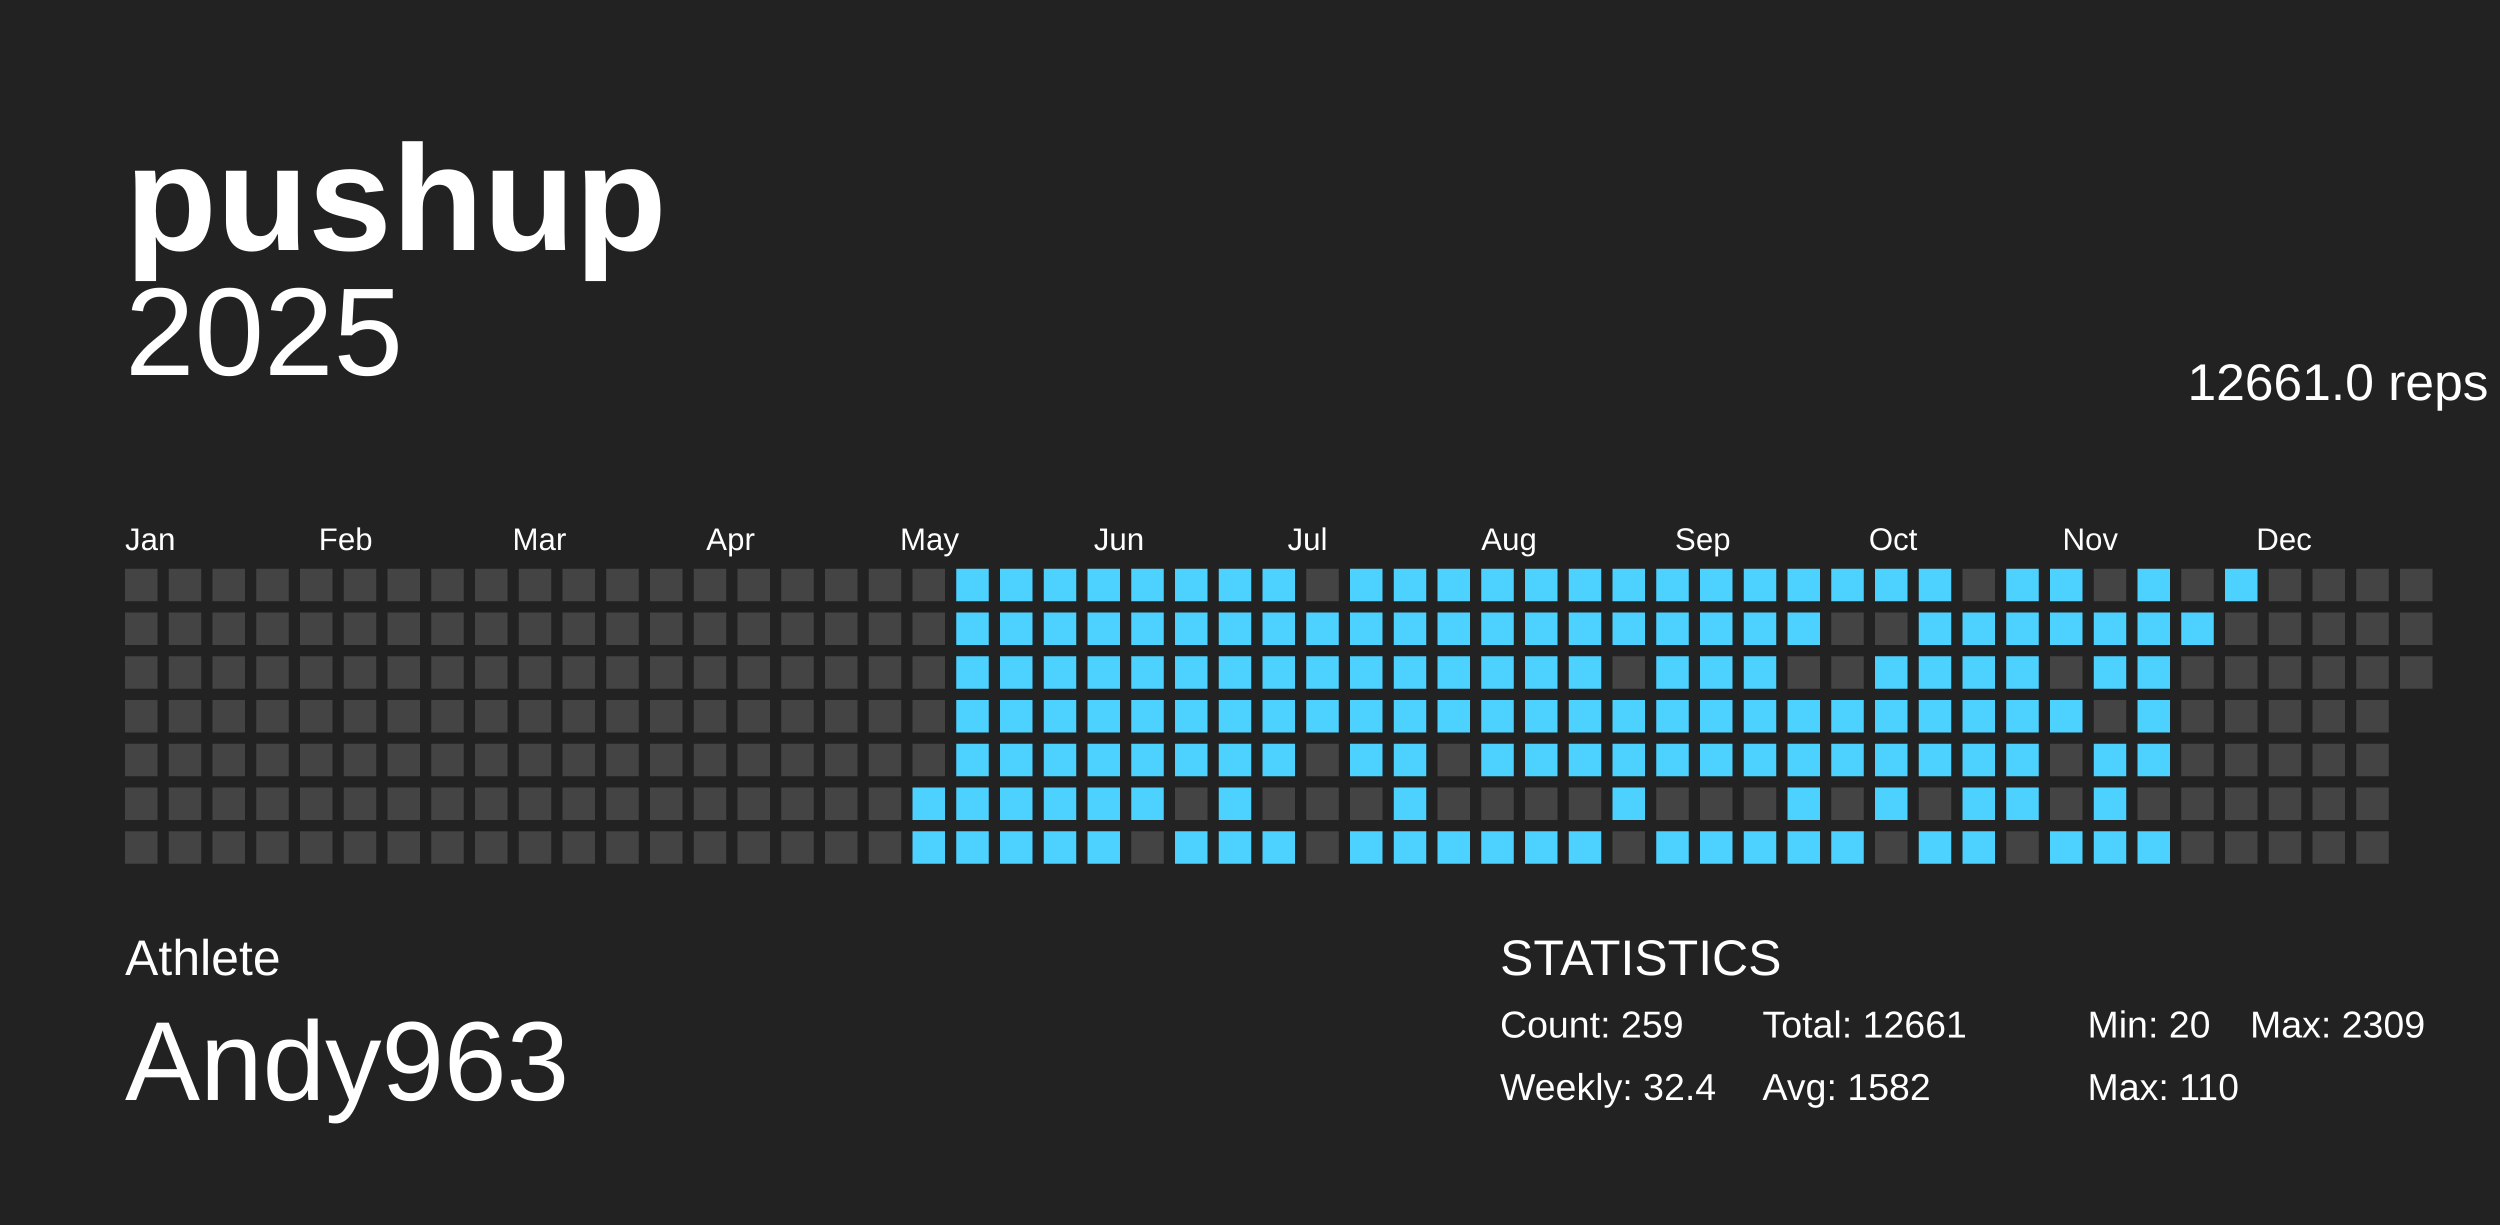
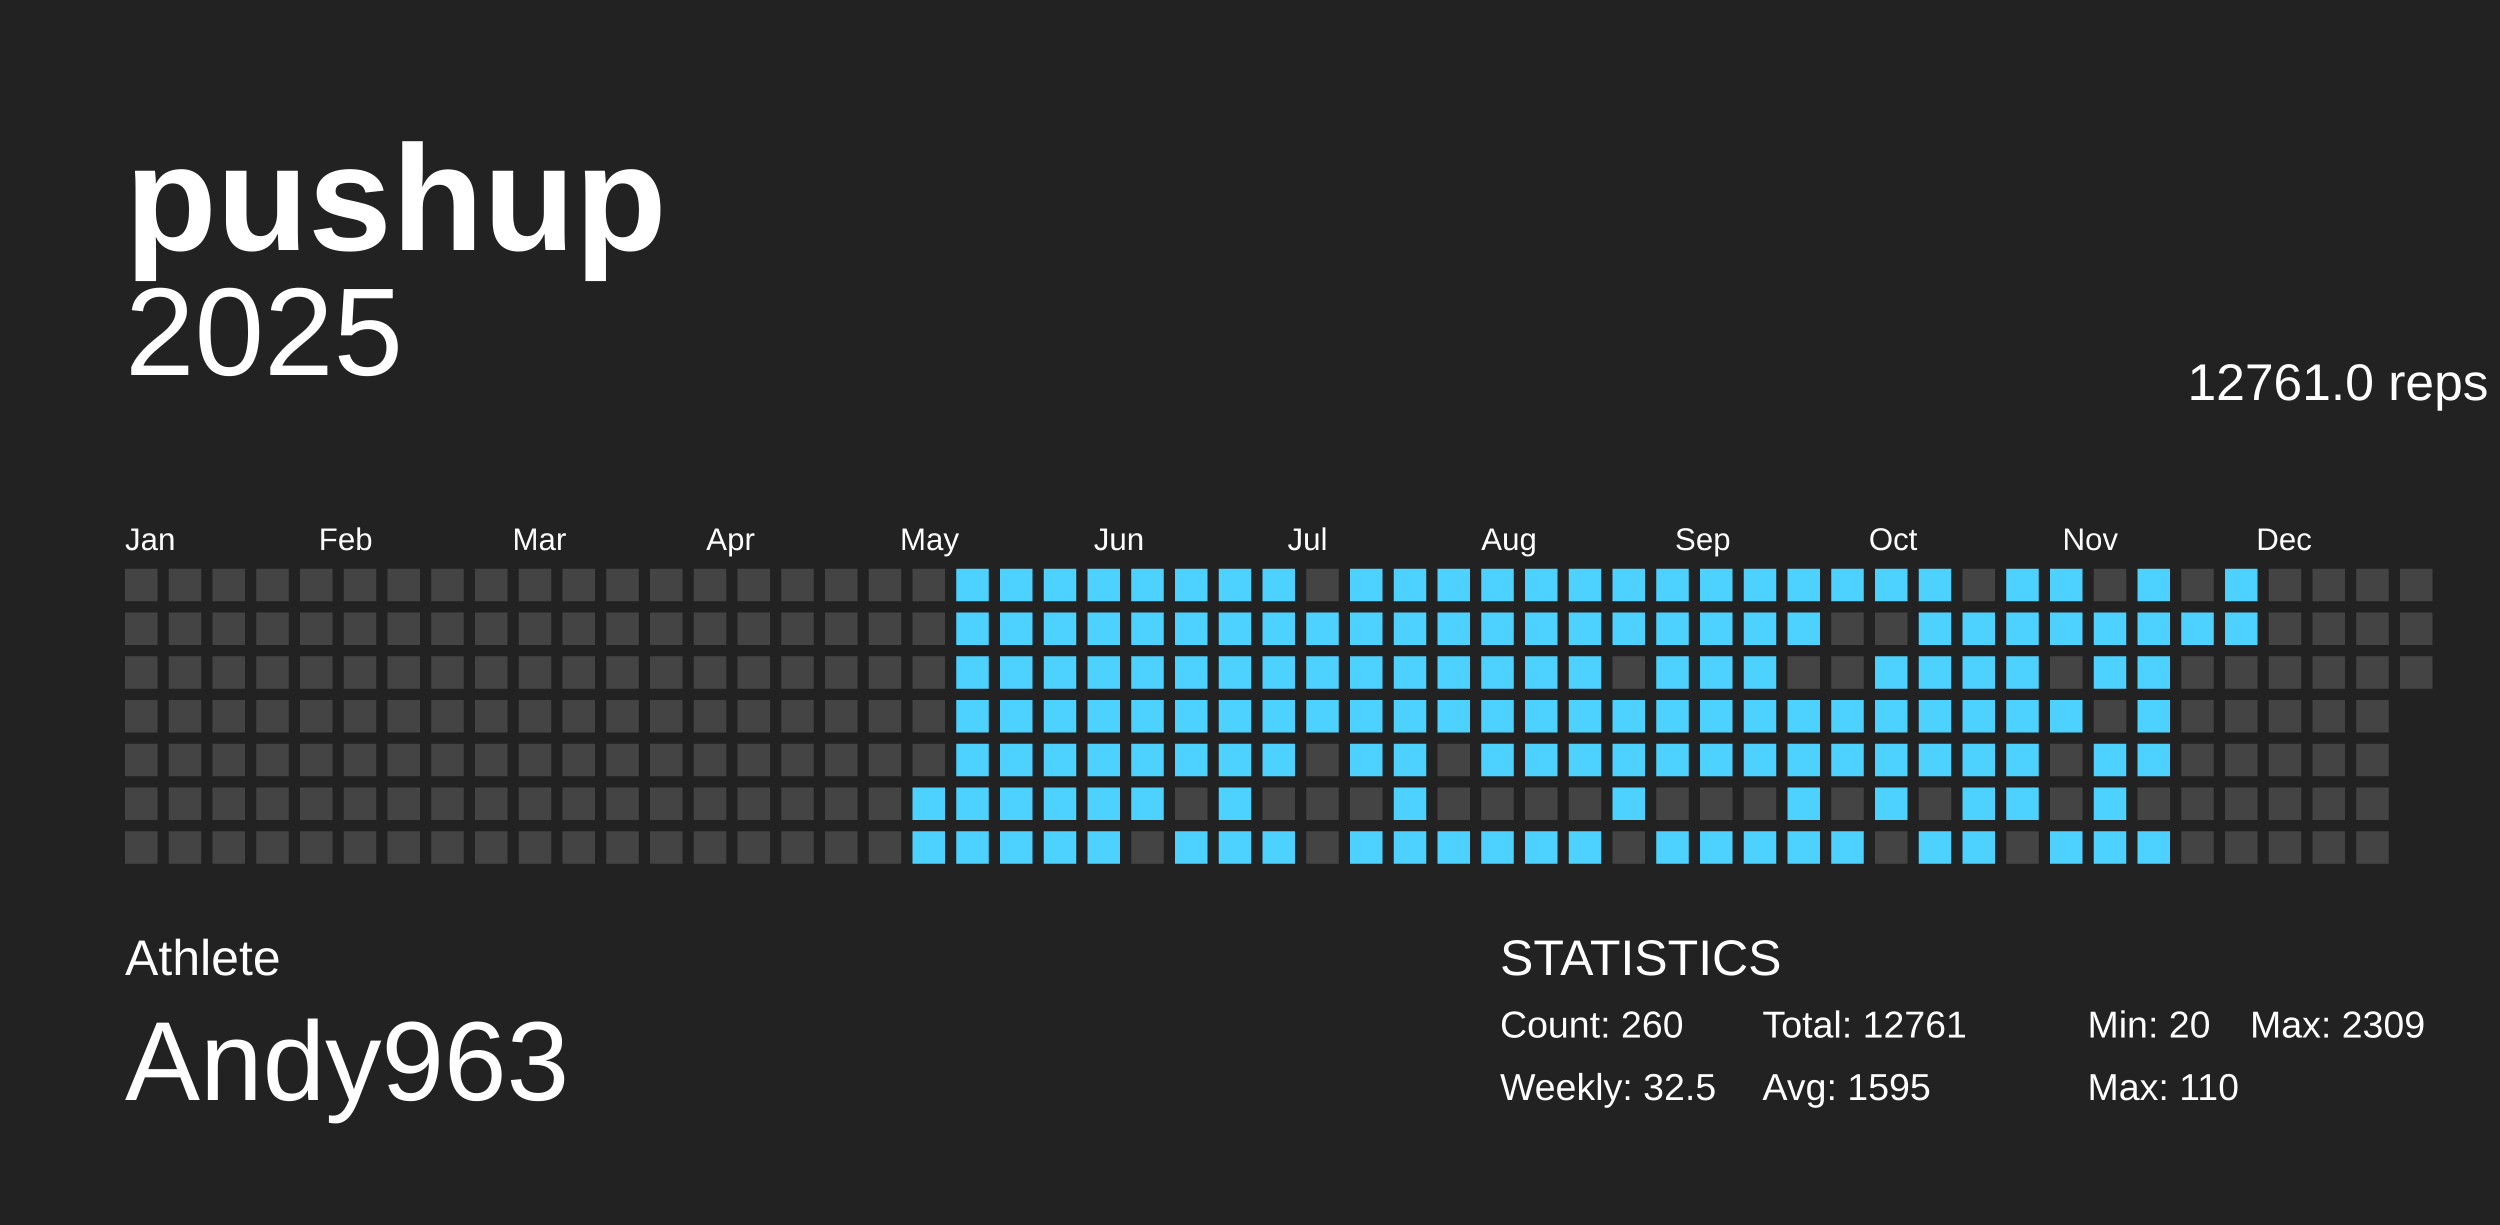
<svg xmlns="http://www.w3.org/2000/svg" baseProfile="full" height="98mm" version="1.1" viewBox="0,0,200,98" width="200mm">
  <defs />
  <g>
    <rect fill="#222222" height="98" width="200" x="0" y="0" />
    <g id="year2025">
      <text alignment-baseline="hanging" fill="#FFFFFF" style="font-size:10.0px; font-family:Arial;" x="10" y="30">2025</text>
-       <text alignment-baseline="hanging" fill="#FFFFFF" style="font-size:4.125px; font-family:Arial;" x="175" y="32">12661.0 reps</text>
+       <text alignment-baseline="hanging" fill="#FFFFFF" style="font-size:4.125px; font-family:Arial;" x="175" y="32">12761.0 reps</text>
      <text fill="#FFFFFF" style="font-size:2.5px; font-family:Arial" x="10.0" y="44">Jan</text>
      <text fill="#FFFFFF" style="font-size:2.5px; font-family:Arial" x="25.5" y="44">Feb</text>
      <text fill="#FFFFFF" style="font-size:2.5px; font-family:Arial" x="41.0" y="44">Mar</text>
      <text fill="#FFFFFF" style="font-size:2.5px; font-family:Arial" x="56.5" y="44">Apr</text>
      <text fill="#FFFFFF" style="font-size:2.5px; font-family:Arial" x="72.0" y="44">May</text>
      <text fill="#FFFFFF" style="font-size:2.5px; font-family:Arial" x="87.5" y="44">Jun</text>
      <text fill="#FFFFFF" style="font-size:2.5px; font-family:Arial" x="103.0" y="44">Jul</text>
      <text fill="#FFFFFF" style="font-size:2.5px; font-family:Arial" x="118.5" y="44">Aug</text>
      <text fill="#FFFFFF" style="font-size:2.5px; font-family:Arial" x="134.0" y="44">Sep</text>
      <text fill="#FFFFFF" style="font-size:2.5px; font-family:Arial" x="149.5" y="44">Oct</text>
      <text fill="#FFFFFF" style="font-size:2.5px; font-family:Arial" x="165.0" y="44">Nov</text>
      <text fill="#FFFFFF" style="font-size:2.5px; font-family:Arial" x="180.5" y="44">Dec</text>
      <rect fill="#444444" height="2.6" width="2.6" x="10.0" y="45.5" />
      <rect fill="#444444" height="2.6" width="2.6" x="10.0" y="49.0" />
      <rect fill="#444444" height="2.6" width="2.6" x="10.0" y="52.5" />
      <rect fill="#444444" height="2.6" width="2.6" x="10.0" y="56.0" />
      <rect fill="#444444" height="2.6" width="2.6" x="10.0" y="59.5" />
      <rect fill="#444444" height="2.6" width="2.6" x="10.0" y="63.0" />
      <rect fill="#444444" height="2.6" width="2.6" x="10.0" y="66.5" />
      <rect fill="#444444" height="2.6" width="2.6" x="13.5" y="45.5" />
      <rect fill="#444444" height="2.6" width="2.6" x="13.5" y="49.0" />
      <rect fill="#444444" height="2.6" width="2.6" x="13.5" y="52.5" />
      <rect fill="#444444" height="2.6" width="2.6" x="13.5" y="56.0" />
      <rect fill="#444444" height="2.6" width="2.6" x="13.5" y="59.5" />
      <rect fill="#444444" height="2.6" width="2.6" x="13.5" y="63.0" />
      <rect fill="#444444" height="2.6" width="2.6" x="13.5" y="66.5" />
      <rect fill="#444444" height="2.6" width="2.6" x="17.0" y="45.5" />
      <rect fill="#444444" height="2.6" width="2.6" x="17.0" y="49.0" />
      <rect fill="#444444" height="2.6" width="2.6" x="17.0" y="52.5" />
      <rect fill="#444444" height="2.6" width="2.6" x="17.0" y="56.0" />
      <rect fill="#444444" height="2.6" width="2.6" x="17.0" y="59.5" />
      <rect fill="#444444" height="2.6" width="2.6" x="17.0" y="63.0" />
      <rect fill="#444444" height="2.6" width="2.6" x="17.0" y="66.5" />
      <rect fill="#444444" height="2.6" width="2.6" x="20.5" y="45.5" />
      <rect fill="#444444" height="2.6" width="2.6" x="20.5" y="49.0" />
      <rect fill="#444444" height="2.6" width="2.6" x="20.5" y="52.5" />
      <rect fill="#444444" height="2.6" width="2.6" x="20.5" y="56.0" />
      <rect fill="#444444" height="2.6" width="2.6" x="20.5" y="59.5" />
      <rect fill="#444444" height="2.6" width="2.6" x="20.5" y="63.0" />
      <rect fill="#444444" height="2.6" width="2.6" x="20.5" y="66.5" />
      <rect fill="#444444" height="2.6" width="2.6" x="24.0" y="45.5" />
      <rect fill="#444444" height="2.6" width="2.6" x="24.0" y="49.0" />
      <rect fill="#444444" height="2.6" width="2.6" x="24.0" y="52.5" />
      <rect fill="#444444" height="2.6" width="2.6" x="24.0" y="56.0" />
      <rect fill="#444444" height="2.6" width="2.6" x="24.0" y="59.5" />
      <rect fill="#444444" height="2.6" width="2.6" x="24.0" y="63.0" />
      <rect fill="#444444" height="2.6" width="2.6" x="24.0" y="66.5" />
      <rect fill="#444444" height="2.6" width="2.6" x="27.5" y="45.5" />
      <rect fill="#444444" height="2.6" width="2.6" x="27.5" y="49.0" />
      <rect fill="#444444" height="2.6" width="2.6" x="27.5" y="52.5" />
      <rect fill="#444444" height="2.6" width="2.6" x="27.5" y="56.0" />
      <rect fill="#444444" height="2.6" width="2.6" x="27.5" y="59.5" />
      <rect fill="#444444" height="2.6" width="2.6" x="27.5" y="63.0" />
      <rect fill="#444444" height="2.6" width="2.6" x="27.5" y="66.5" />
      <rect fill="#444444" height="2.6" width="2.6" x="31.0" y="45.5" />
      <rect fill="#444444" height="2.6" width="2.6" x="31.0" y="49.0" />
      <rect fill="#444444" height="2.6" width="2.6" x="31.0" y="52.5" />
      <rect fill="#444444" height="2.6" width="2.6" x="31.0" y="56.0" />
      <rect fill="#444444" height="2.6" width="2.6" x="31.0" y="59.5" />
      <rect fill="#444444" height="2.6" width="2.6" x="31.0" y="63.0" />
      <rect fill="#444444" height="2.6" width="2.6" x="31.0" y="66.5" />
      <rect fill="#444444" height="2.6" width="2.6" x="34.5" y="45.5" />
      <rect fill="#444444" height="2.6" width="2.6" x="34.5" y="49.0" />
      <rect fill="#444444" height="2.6" width="2.6" x="34.5" y="52.5" />
      <rect fill="#444444" height="2.6" width="2.6" x="34.5" y="56.0" />
      <rect fill="#444444" height="2.6" width="2.6" x="34.5" y="59.5" />
      <rect fill="#444444" height="2.6" width="2.6" x="34.5" y="63.0" />
      <rect fill="#444444" height="2.6" width="2.6" x="34.5" y="66.5" />
      <rect fill="#444444" height="2.6" width="2.6" x="38.0" y="45.5" />
      <rect fill="#444444" height="2.6" width="2.6" x="38.0" y="49.0" />
      <rect fill="#444444" height="2.6" width="2.6" x="38.0" y="52.5" />
      <rect fill="#444444" height="2.6" width="2.6" x="38.0" y="56.0" />
      <rect fill="#444444" height="2.6" width="2.6" x="38.0" y="59.5" />
      <rect fill="#444444" height="2.6" width="2.6" x="38.0" y="63.0" />
      <rect fill="#444444" height="2.6" width="2.6" x="38.0" y="66.5" />
      <rect fill="#444444" height="2.6" width="2.6" x="41.5" y="45.5" />
      <rect fill="#444444" height="2.6" width="2.6" x="41.5" y="49.0" />
      <rect fill="#444444" height="2.6" width="2.6" x="41.5" y="52.5" />
      <rect fill="#444444" height="2.6" width="2.6" x="41.5" y="56.0" />
      <rect fill="#444444" height="2.6" width="2.6" x="41.5" y="59.5" />
      <rect fill="#444444" height="2.6" width="2.6" x="41.5" y="63.0" />
      <rect fill="#444444" height="2.6" width="2.6" x="41.5" y="66.5" />
      <rect fill="#444444" height="2.6" width="2.6" x="45.0" y="45.5" />
      <rect fill="#444444" height="2.6" width="2.6" x="45.0" y="49.0" />
      <rect fill="#444444" height="2.6" width="2.6" x="45.0" y="52.5" />
      <rect fill="#444444" height="2.6" width="2.6" x="45.0" y="56.0" />
      <rect fill="#444444" height="2.6" width="2.6" x="45.0" y="59.5" />
      <rect fill="#444444" height="2.6" width="2.6" x="45.0" y="63.0" />
      <rect fill="#444444" height="2.6" width="2.6" x="45.0" y="66.5" />
      <rect fill="#444444" height="2.6" width="2.6" x="48.5" y="45.5" />
      <rect fill="#444444" height="2.6" width="2.6" x="48.5" y="49.0" />
      <rect fill="#444444" height="2.6" width="2.6" x="48.5" y="52.5" />
      <rect fill="#444444" height="2.6" width="2.6" x="48.5" y="56.0" />
      <rect fill="#444444" height="2.6" width="2.6" x="48.5" y="59.5" />
      <rect fill="#444444" height="2.6" width="2.6" x="48.5" y="63.0" />
      <rect fill="#444444" height="2.6" width="2.6" x="48.5" y="66.5" />
      <rect fill="#444444" height="2.6" width="2.6" x="52.0" y="45.5" />
      <rect fill="#444444" height="2.6" width="2.6" x="52.0" y="49.0" />
      <rect fill="#444444" height="2.6" width="2.6" x="52.0" y="52.5" />
      <rect fill="#444444" height="2.6" width="2.6" x="52.0" y="56.0" />
      <rect fill="#444444" height="2.6" width="2.6" x="52.0" y="59.5" />
      <rect fill="#444444" height="2.6" width="2.6" x="52.0" y="63.0" />
      <rect fill="#444444" height="2.6" width="2.6" x="52.0" y="66.5" />
      <rect fill="#444444" height="2.6" width="2.6" x="55.5" y="45.5" />
      <rect fill="#444444" height="2.6" width="2.6" x="55.5" y="49.0" />
      <rect fill="#444444" height="2.6" width="2.6" x="55.5" y="52.5" />
      <rect fill="#444444" height="2.6" width="2.6" x="55.5" y="56.0" />
      <rect fill="#444444" height="2.6" width="2.6" x="55.5" y="59.5" />
      <rect fill="#444444" height="2.6" width="2.6" x="55.5" y="63.0" />
      <rect fill="#444444" height="2.6" width="2.6" x="55.5" y="66.5" />
      <rect fill="#444444" height="2.6" width="2.6" x="59.0" y="45.5" />
      <rect fill="#444444" height="2.6" width="2.6" x="59.0" y="49.0" />
      <rect fill="#444444" height="2.6" width="2.6" x="59.0" y="52.5" />
      <rect fill="#444444" height="2.6" width="2.6" x="59.0" y="56.0" />
      <rect fill="#444444" height="2.6" width="2.6" x="59.0" y="59.5" />
      <rect fill="#444444" height="2.6" width="2.6" x="59.0" y="63.0" />
      <rect fill="#444444" height="2.6" width="2.6" x="59.0" y="66.5" />
      <rect fill="#444444" height="2.6" width="2.6" x="62.5" y="45.5" />
      <rect fill="#444444" height="2.6" width="2.6" x="62.5" y="49.0" />
      <rect fill="#444444" height="2.6" width="2.6" x="62.5" y="52.5" />
      <rect fill="#444444" height="2.6" width="2.6" x="62.5" y="56.0" />
      <rect fill="#444444" height="2.6" width="2.6" x="62.5" y="59.5" />
      <rect fill="#444444" height="2.6" width="2.6" x="62.5" y="63.0" />
      <rect fill="#444444" height="2.6" width="2.6" x="62.5" y="66.5" />
      <rect fill="#444444" height="2.6" width="2.6" x="66.0" y="45.5" />
      <rect fill="#444444" height="2.6" width="2.6" x="66.0" y="49.0" />
      <rect fill="#444444" height="2.6" width="2.6" x="66.0" y="52.5" />
      <rect fill="#444444" height="2.6" width="2.6" x="66.0" y="56.0" />
      <rect fill="#444444" height="2.6" width="2.6" x="66.0" y="59.5" />
      <rect fill="#444444" height="2.6" width="2.6" x="66.0" y="63.0" />
      <rect fill="#444444" height="2.6" width="2.6" x="66.0" y="66.5" />
      <rect fill="#444444" height="2.6" width="2.6" x="69.5" y="45.5" />
      <rect fill="#444444" height="2.6" width="2.6" x="69.5" y="49.0" />
      <rect fill="#444444" height="2.6" width="2.6" x="69.5" y="52.5" />
      <rect fill="#444444" height="2.6" width="2.6" x="69.5" y="56.0" />
      <rect fill="#444444" height="2.6" width="2.6" x="69.5" y="59.5" />
      <rect fill="#444444" height="2.6" width="2.6" x="69.5" y="63.0" />
      <rect fill="#444444" height="2.6" width="2.6" x="69.5" y="66.5" />
      <rect fill="#444444" height="2.6" width="2.6" x="73.0" y="45.5" />
      <rect fill="#444444" height="2.6" width="2.6" x="73.0" y="49.0" />
      <rect fill="#444444" height="2.6" width="2.6" x="73.0" y="52.5" />
      <rect fill="#444444" height="2.6" width="2.6" x="73.0" y="56.0" />
      <rect fill="#444444" height="2.6" width="2.6" x="73.0" y="59.5" />
      <rect fill="#4dd2ff" height="2.6" width="2.6" x="73.0" y="63.0" />
      <rect fill="#4dd2ff" height="2.6" width="2.6" x="73.0" y="66.5" />
      <rect fill="#4dd2ff" height="2.6" width="2.6" x="76.5" y="45.5" />
      <rect fill="#4dd2ff" height="2.6" width="2.6" x="76.5" y="49.0" />
      <rect fill="#4dd2ff" height="2.6" width="2.6" x="76.5" y="52.5" />
      <rect fill="#4dd2ff" height="2.6" width="2.6" x="76.5" y="56.0" />
      <rect fill="#4dd2ff" height="2.6" width="2.6" x="76.5" y="59.5" />
      <rect fill="#4dd2ff" height="2.6" width="2.6" x="76.5" y="63.0" />
      <rect fill="#4dd2ff" height="2.6" width="2.6" x="76.5" y="66.5" />
      <rect fill="#4dd2ff" height="2.6" width="2.6" x="80.0" y="45.5" />
      <rect fill="#4dd2ff" height="2.6" width="2.6" x="80.0" y="49.0" />
      <rect fill="#4dd2ff" height="2.6" width="2.6" x="80.0" y="52.5" />
      <rect fill="#4dd2ff" height="2.6" width="2.6" x="80.0" y="56.0" />
      <rect fill="#4dd2ff" height="2.6" width="2.6" x="80.0" y="59.5" />
      <rect fill="#4dd2ff" height="2.6" width="2.6" x="80.0" y="63.0" />
      <rect fill="#4dd2ff" height="2.6" width="2.6" x="80.0" y="66.5" />
      <rect fill="#4dd2ff" height="2.6" width="2.6" x="83.5" y="45.5" />
      <rect fill="#4dd2ff" height="2.6" width="2.6" x="83.5" y="49.0" />
      <rect fill="#4dd2ff" height="2.6" width="2.6" x="83.5" y="52.5" />
      <rect fill="#4dd2ff" height="2.6" width="2.6" x="83.5" y="56.0" />
      <rect fill="#4dd2ff" height="2.6" width="2.6" x="83.5" y="59.5" />
      <rect fill="#4dd2ff" height="2.6" width="2.6" x="83.5" y="63.0" />
      <rect fill="#4dd2ff" height="2.6" width="2.6" x="83.5" y="66.5" />
      <rect fill="#4dd2ff" height="2.6" width="2.6" x="87.0" y="45.5" />
      <rect fill="#4dd2ff" height="2.6" width="2.6" x="87.0" y="49.0" />
      <rect fill="#4dd2ff" height="2.6" width="2.6" x="87.0" y="52.5" />
      <rect fill="#4dd2ff" height="2.6" width="2.6" x="87.0" y="56.0" />
      <rect fill="#4dd2ff" height="2.6" width="2.6" x="87.0" y="59.5" />
      <rect fill="#4dd2ff" height="2.6" width="2.6" x="87.0" y="63.0" />
      <rect fill="#4dd2ff" height="2.6" width="2.6" x="87.0" y="66.5" />
      <rect fill="#4dd2ff" height="2.6" width="2.6" x="90.5" y="45.5" />
      <rect fill="#4dd2ff" height="2.6" width="2.6" x="90.5" y="49.0" />
      <rect fill="#4dd2ff" height="2.6" width="2.6" x="90.5" y="52.5" />
      <rect fill="#4dd2ff" height="2.6" width="2.6" x="90.5" y="56.0" />
      <rect fill="#4dd2ff" height="2.6" width="2.6" x="90.5" y="59.5" />
      <rect fill="#4dd2ff" height="2.6" width="2.6" x="90.5" y="63.0" />
      <rect fill="#444444" height="2.6" width="2.6" x="90.5" y="66.5" />
      <rect fill="#4dd2ff" height="2.6" width="2.6" x="94.0" y="45.5" />
      <rect fill="#4dd2ff" height="2.6" width="2.6" x="94.0" y="49.0" />
      <rect fill="#4dd2ff" height="2.6" width="2.6" x="94.0" y="52.5" />
      <rect fill="#4dd2ff" height="2.6" width="2.6" x="94.0" y="56.0" />
      <rect fill="#4dd2ff" height="2.6" width="2.6" x="94.0" y="59.5" />
      <rect fill="#444444" height="2.6" width="2.6" x="94.0" y="63.0" />
      <rect fill="#4dd2ff" height="2.6" width="2.6" x="94.0" y="66.5" />
      <rect fill="#4dd2ff" height="2.6" width="2.6" x="97.5" y="45.5" />
      <rect fill="#4dd2ff" height="2.6" width="2.6" x="97.5" y="49.0" />
      <rect fill="#4dd2ff" height="2.6" width="2.6" x="97.5" y="52.5" />
      <rect fill="#4dd2ff" height="2.6" width="2.6" x="97.5" y="56.0" />
      <rect fill="#4dd2ff" height="2.6" width="2.6" x="97.5" y="59.5" />
      <rect fill="#4dd2ff" height="2.6" width="2.6" x="97.5" y="63.0" />
      <rect fill="#4dd2ff" height="2.6" width="2.6" x="97.5" y="66.5" />
      <rect fill="#4dd2ff" height="2.6" width="2.6" x="101.0" y="45.5" />
      <rect fill="#4dd2ff" height="2.6" width="2.6" x="101.0" y="49.0" />
      <rect fill="#4dd2ff" height="2.6" width="2.6" x="101.0" y="52.5" />
      <rect fill="#4dd2ff" height="2.6" width="2.6" x="101.0" y="56.0" />
      <rect fill="#4dd2ff" height="2.6" width="2.6" x="101.0" y="59.5" />
      <rect fill="#444444" height="2.6" width="2.6" x="101.0" y="63.0" />
      <rect fill="#4dd2ff" height="2.6" width="2.6" x="101.0" y="66.5" />
      <rect fill="#444444" height="2.6" width="2.6" x="104.5" y="45.5" />
      <rect fill="#4dd2ff" height="2.6" width="2.6" x="104.5" y="49.0" />
      <rect fill="#4dd2ff" height="2.6" width="2.6" x="104.5" y="52.5" />
      <rect fill="#4dd2ff" height="2.6" width="2.6" x="104.5" y="56.0" />
      <rect fill="#444444" height="2.6" width="2.6" x="104.5" y="59.5" />
      <rect fill="#444444" height="2.6" width="2.6" x="104.5" y="63.0" />
      <rect fill="#444444" height="2.6" width="2.6" x="104.5" y="66.5" />
      <rect fill="#4dd2ff" height="2.6" width="2.6" x="108.0" y="45.5" />
      <rect fill="#4dd2ff" height="2.6" width="2.6" x="108.0" y="49.0" />
      <rect fill="#4dd2ff" height="2.6" width="2.6" x="108.0" y="52.5" />
      <rect fill="#4dd2ff" height="2.6" width="2.6" x="108.0" y="56.0" />
      <rect fill="#4dd2ff" height="2.6" width="2.6" x="108.0" y="59.5" />
      <rect fill="#444444" height="2.6" width="2.6" x="108.0" y="63.0" />
      <rect fill="#4dd2ff" height="2.6" width="2.6" x="108.0" y="66.5" />
      <rect fill="#4dd2ff" height="2.6" width="2.6" x="111.5" y="45.5" />
      <rect fill="#4dd2ff" height="2.6" width="2.6" x="111.5" y="49.0" />
      <rect fill="#4dd2ff" height="2.6" width="2.6" x="111.5" y="52.5" />
      <rect fill="#4dd2ff" height="2.6" width="2.6" x="111.5" y="56.0" />
      <rect fill="#4dd2ff" height="2.6" width="2.6" x="111.5" y="59.5" />
      <rect fill="#4dd2ff" height="2.6" width="2.6" x="111.5" y="63.0" />
      <rect fill="#4dd2ff" height="2.6" width="2.6" x="111.5" y="66.5" />
      <rect fill="#4dd2ff" height="2.6" width="2.6" x="115.0" y="45.5" />
      <rect fill="#4dd2ff" height="2.6" width="2.6" x="115.0" y="49.0" />
      <rect fill="#4dd2ff" height="2.6" width="2.6" x="115.0" y="52.5" />
      <rect fill="#4dd2ff" height="2.6" width="2.6" x="115.0" y="56.0" />
      <rect fill="#444444" height="2.6" width="2.6" x="115.0" y="59.5" />
      <rect fill="#444444" height="2.6" width="2.6" x="115.0" y="63.0" />
      <rect fill="#4dd2ff" height="2.6" width="2.6" x="115.0" y="66.5" />
      <rect fill="#4dd2ff" height="2.6" width="2.6" x="118.5" y="45.5" />
      <rect fill="#4dd2ff" height="2.6" width="2.6" x="118.5" y="49.0" />
      <rect fill="#4dd2ff" height="2.6" width="2.6" x="118.5" y="52.5" />
      <rect fill="#4dd2ff" height="2.6" width="2.6" x="118.5" y="56.0" />
      <rect fill="#4dd2ff" height="2.6" width="2.6" x="118.5" y="59.5" />
      <rect fill="#444444" height="2.6" width="2.6" x="118.5" y="63.0" />
      <rect fill="#4dd2ff" height="2.6" width="2.6" x="118.5" y="66.5" />
      <rect fill="#4dd2ff" height="2.6" width="2.6" x="122.0" y="45.5" />
      <rect fill="#4dd2ff" height="2.6" width="2.6" x="122.0" y="49.0" />
      <rect fill="#4dd2ff" height="2.6" width="2.6" x="122.0" y="52.5" />
      <rect fill="#4dd2ff" height="2.6" width="2.6" x="122.0" y="56.0" />
      <rect fill="#4dd2ff" height="2.6" width="2.6" x="122.0" y="59.5" />
      <rect fill="#444444" height="2.6" width="2.6" x="122.0" y="63.0" />
      <rect fill="#4dd2ff" height="2.6" width="2.6" x="122.0" y="66.5" />
      <rect fill="#4dd2ff" height="2.6" width="2.6" x="125.5" y="45.5" />
      <rect fill="#4dd2ff" height="2.6" width="2.6" x="125.5" y="49.0" />
      <rect fill="#4dd2ff" height="2.6" width="2.6" x="125.5" y="52.5" />
      <rect fill="#4dd2ff" height="2.6" width="2.6" x="125.5" y="56.0" />
      <rect fill="#4dd2ff" height="2.6" width="2.6" x="125.5" y="59.5" />
      <rect fill="#444444" height="2.6" width="2.6" x="125.5" y="63.0" />
      <rect fill="#4dd2ff" height="2.6" width="2.6" x="125.5" y="66.5" />
      <rect fill="#4dd2ff" height="2.6" width="2.6" x="129.0" y="45.5" />
      <rect fill="#4dd2ff" height="2.6" width="2.6" x="129.0" y="49.0" />
      <rect fill="#444444" height="2.6" width="2.6" x="129.0" y="52.5" />
      <rect fill="#4dd2ff" height="2.6" width="2.6" x="129.0" y="56.0" />
      <rect fill="#4dd2ff" height="2.6" width="2.6" x="129.0" y="59.5" />
      <rect fill="#4dd2ff" height="2.6" width="2.6" x="129.0" y="63.0" />
      <rect fill="#444444" height="2.6" width="2.6" x="129.0" y="66.5" />
      <rect fill="#4dd2ff" height="2.6" width="2.6" x="132.5" y="45.5" />
      <rect fill="#4dd2ff" height="2.6" width="2.6" x="132.5" y="49.0" />
      <rect fill="#4dd2ff" height="2.6" width="2.6" x="132.5" y="52.5" />
      <rect fill="#4dd2ff" height="2.6" width="2.6" x="132.5" y="56.0" />
      <rect fill="#4dd2ff" height="2.6" width="2.6" x="132.5" y="59.5" />
      <rect fill="#444444" height="2.6" width="2.6" x="132.5" y="63.0" />
      <rect fill="#4dd2ff" height="2.6" width="2.6" x="132.5" y="66.5" />
      <rect fill="#4dd2ff" height="2.6" width="2.6" x="136.0" y="45.5" />
      <rect fill="#4dd2ff" height="2.6" width="2.6" x="136.0" y="49.0" />
      <rect fill="#4dd2ff" height="2.6" width="2.6" x="136.0" y="52.5" />
      <rect fill="#4dd2ff" height="2.6" width="2.6" x="136.0" y="56.0" />
      <rect fill="#4dd2ff" height="2.6" width="2.6" x="136.0" y="59.5" />
      <rect fill="#444444" height="2.6" width="2.6" x="136.0" y="63.0" />
      <rect fill="#4dd2ff" height="2.6" width="2.6" x="136.0" y="66.5" />
      <rect fill="#4dd2ff" height="2.6" width="2.6" x="139.5" y="45.5" />
      <rect fill="#4dd2ff" height="2.6" width="2.6" x="139.5" y="49.0" />
      <rect fill="#4dd2ff" height="2.6" width="2.6" x="139.5" y="52.5" />
      <rect fill="#4dd2ff" height="2.6" width="2.6" x="139.5" y="56.0" />
      <rect fill="#4dd2ff" height="2.6" width="2.6" x="139.5" y="59.5" />
      <rect fill="#444444" height="2.6" width="2.6" x="139.5" y="63.0" />
      <rect fill="#4dd2ff" height="2.6" width="2.6" x="139.5" y="66.5" />
      <rect fill="#4dd2ff" height="2.6" width="2.6" x="143.0" y="45.5" />
      <rect fill="#4dd2ff" height="2.6" width="2.6" x="143.0" y="49.0" />
      <rect fill="#444444" height="2.6" width="2.6" x="143.0" y="52.5" />
      <rect fill="#4dd2ff" height="2.6" width="2.6" x="143.0" y="56.0" />
      <rect fill="#4dd2ff" height="2.6" width="2.6" x="143.0" y="59.5" />
      <rect fill="#4dd2ff" height="2.6" width="2.6" x="143.0" y="63.0" />
      <rect fill="#4dd2ff" height="2.6" width="2.6" x="143.0" y="66.5" />
      <rect fill="#4dd2ff" height="2.6" width="2.6" x="146.5" y="45.5" />
      <rect fill="#444444" height="2.6" width="2.6" x="146.5" y="49.0" />
      <rect fill="#444444" height="2.6" width="2.6" x="146.5" y="52.5" />
      <rect fill="#4dd2ff" height="2.6" width="2.6" x="146.5" y="56.0" />
      <rect fill="#4dd2ff" height="2.6" width="2.6" x="146.5" y="59.5" />
      <rect fill="#444444" height="2.6" width="2.6" x="146.5" y="63.0" />
      <rect fill="#4dd2ff" height="2.6" width="2.6" x="146.5" y="66.5" />
      <rect fill="#4dd2ff" height="2.6" width="2.6" x="150.0" y="45.5" />
      <rect fill="#444444" height="2.6" width="2.6" x="150.0" y="49.0" />
      <rect fill="#4dd2ff" height="2.6" width="2.6" x="150.0" y="52.5" />
      <rect fill="#4dd2ff" height="2.6" width="2.6" x="150.0" y="56.0" />
      <rect fill="#4dd2ff" height="2.6" width="2.6" x="150.0" y="59.5" />
      <rect fill="#4dd2ff" height="2.6" width="2.6" x="150.0" y="63.0" />
      <rect fill="#444444" height="2.6" width="2.6" x="150.0" y="66.5" />
      <rect fill="#4dd2ff" height="2.6" width="2.6" x="153.5" y="45.5" />
      <rect fill="#4dd2ff" height="2.6" width="2.6" x="153.5" y="49.0" />
      <rect fill="#4dd2ff" height="2.6" width="2.6" x="153.5" y="52.5" />
      <rect fill="#4dd2ff" height="2.6" width="2.6" x="153.5" y="56.0" />
      <rect fill="#4dd2ff" height="2.6" width="2.6" x="153.5" y="59.5" />
      <rect fill="#444444" height="2.6" width="2.6" x="153.5" y="63.0" />
      <rect fill="#4dd2ff" height="2.6" width="2.6" x="153.5" y="66.5" />
      <rect fill="#444444" height="2.6" width="2.6" x="157.0" y="45.5" />
      <rect fill="#4dd2ff" height="2.6" width="2.6" x="157.0" y="49.0" />
      <rect fill="#4dd2ff" height="2.6" width="2.6" x="157.0" y="52.5" />
      <rect fill="#4dd2ff" height="2.6" width="2.6" x="157.0" y="56.0" />
      <rect fill="#4dd2ff" height="2.6" width="2.6" x="157.0" y="59.5" />
      <rect fill="#4dd2ff" height="2.6" width="2.6" x="157.0" y="63.0" />
      <rect fill="#4dd2ff" height="2.6" width="2.6" x="157.0" y="66.5" />
      <rect fill="#4dd2ff" height="2.6" width="2.6" x="160.5" y="45.5" />
      <rect fill="#4dd2ff" height="2.6" width="2.6" x="160.5" y="49.0" />
      <rect fill="#4dd2ff" height="2.6" width="2.6" x="160.5" y="52.5" />
      <rect fill="#4dd2ff" height="2.6" width="2.6" x="160.5" y="56.0" />
      <rect fill="#4dd2ff" height="2.6" width="2.6" x="160.5" y="59.5" />
      <rect fill="#4dd2ff" height="2.6" width="2.6" x="160.5" y="63.0" />
      <rect fill="#444444" height="2.6" width="2.6" x="160.5" y="66.5" />
      <rect fill="#4dd2ff" height="2.6" width="2.6" x="164.0" y="45.5" />
      <rect fill="#4dd2ff" height="2.6" width="2.6" x="164.0" y="49.0" />
      <rect fill="#444444" height="2.6" width="2.6" x="164.0" y="52.5" />
      <rect fill="#4dd2ff" height="2.6" width="2.6" x="164.0" y="56.0" />
      <rect fill="#444444" height="2.6" width="2.6" x="164.0" y="59.5" />
      <rect fill="#444444" height="2.6" width="2.6" x="164.0" y="63.0" />
      <rect fill="#4dd2ff" height="2.6" width="2.6" x="164.0" y="66.5" />
      <rect fill="#444444" height="2.6" width="2.6" x="167.5" y="45.5" />
      <rect fill="#4dd2ff" height="2.6" width="2.6" x="167.5" y="49.0" />
      <rect fill="#4dd2ff" height="2.6" width="2.6" x="167.5" y="52.5" />
      <rect fill="#444444" height="2.6" width="2.6" x="167.5" y="56.0" />
      <rect fill="#4dd2ff" height="2.6" width="2.6" x="167.5" y="59.5" />
      <rect fill="#4dd2ff" height="2.6" width="2.6" x="167.5" y="63.0" />
      <rect fill="#4dd2ff" height="2.6" width="2.6" x="167.5" y="66.5" />
      <rect fill="#4dd2ff" height="2.6" width="2.6" x="171.0" y="45.5" />
      <rect fill="#4dd2ff" height="2.6" width="2.6" x="171.0" y="49.0" />
      <rect fill="#4dd2ff" height="2.6" width="2.6" x="171.0" y="52.5" />
      <rect fill="#4dd2ff" height="2.6" width="2.6" x="171.0" y="56.0" />
      <rect fill="#4dd2ff" height="2.6" width="2.6" x="171.0" y="59.5" />
      <rect fill="#444444" height="2.6" width="2.6" x="171.0" y="63.0" />
      <rect fill="#4dd2ff" height="2.6" width="2.6" x="171.0" y="66.5" />
      <rect fill="#444444" height="2.6" width="2.6" x="174.5" y="45.5" />
      <rect fill="#4dd2ff" height="2.6" width="2.6" x="174.5" y="49.0" />
      <rect fill="#444444" height="2.6" width="2.6" x="174.5" y="52.5" />
      <rect fill="#444444" height="2.6" width="2.6" x="174.5" y="56.0" />
      <rect fill="#444444" height="2.6" width="2.6" x="174.5" y="59.5" />
      <rect fill="#444444" height="2.6" width="2.6" x="174.5" y="63.0" />
      <rect fill="#444444" height="2.6" width="2.6" x="174.5" y="66.5" />
      <rect fill="#4dd2ff" height="2.6" width="2.6" x="178.0" y="45.5" />
-       <rect fill="#444444" height="2.6" width="2.6" x="178.0" y="49.0" />
+       <rect fill="#4dd2ff" height="2.6" width="2.6" x="178.0" y="49.0" />
      <rect fill="#444444" height="2.6" width="2.6" x="178.0" y="52.5" />
      <rect fill="#444444" height="2.6" width="2.6" x="178.0" y="56.0" />
      <rect fill="#444444" height="2.6" width="2.6" x="178.0" y="59.5" />
      <rect fill="#444444" height="2.6" width="2.6" x="178.0" y="63.0" />
      <rect fill="#444444" height="2.6" width="2.6" x="178.0" y="66.5" />
      <rect fill="#444444" height="2.6" width="2.6" x="181.5" y="45.5" />
      <rect fill="#444444" height="2.6" width="2.6" x="181.5" y="49.0" />
      <rect fill="#444444" height="2.6" width="2.6" x="181.5" y="52.5" />
      <rect fill="#444444" height="2.6" width="2.6" x="181.5" y="56.0" />
      <rect fill="#444444" height="2.6" width="2.6" x="181.5" y="59.5" />
      <rect fill="#444444" height="2.6" width="2.6" x="181.5" y="63.0" />
      <rect fill="#444444" height="2.6" width="2.6" x="181.5" y="66.5" />
      <rect fill="#444444" height="2.6" width="2.6" x="185.0" y="45.5" />
      <rect fill="#444444" height="2.6" width="2.6" x="185.0" y="49.0" />
      <rect fill="#444444" height="2.6" width="2.6" x="185.0" y="52.5" />
      <rect fill="#444444" height="2.6" width="2.6" x="185.0" y="56.0" />
      <rect fill="#444444" height="2.6" width="2.6" x="185.0" y="59.5" />
      <rect fill="#444444" height="2.6" width="2.6" x="185.0" y="63.0" />
      <rect fill="#444444" height="2.6" width="2.6" x="185.0" y="66.5" />
      <rect fill="#444444" height="2.6" width="2.6" x="188.5" y="45.5" />
      <rect fill="#444444" height="2.6" width="2.6" x="188.5" y="49.0" />
      <rect fill="#444444" height="2.6" width="2.6" x="188.5" y="52.5" />
      <rect fill="#444444" height="2.6" width="2.6" x="188.5" y="56.0" />
      <rect fill="#444444" height="2.6" width="2.6" x="188.5" y="59.5" />
      <rect fill="#444444" height="2.6" width="2.6" x="188.5" y="63.0" />
      <rect fill="#444444" height="2.6" width="2.6" x="188.5" y="66.5" />
      <rect fill="#444444" height="2.6" width="2.6" x="192.0" y="45.5" />
      <rect fill="#444444" height="2.6" width="2.6" x="192.0" y="49.0" />
      <rect fill="#444444" height="2.6" width="2.6" x="192.0" y="52.5" />
    </g>
  </g>
  <text fill="#FFFFFF" style="font-size:12px; font-family:Arial; font-weight:bold;" x="10" y="20">pushup</text>
  <text fill="#FFFFFF" style="font-size:4px; font-family:Arial" x="10" y="78">Athlete</text>
  <text fill="#FFFFFF" style="font-size:9px; font-family:Arial" x="10" y="88">Andy963</text>
  <text fill="#FFFFFF" style="font-size:4px; font-family:Arial" x="120" y="78">STATISTICS</text>
-   <text fill="#FFFFFF" style="font-size:3px; font-family:Arial" x="120" y="83">Count: 259</text>
-   <text fill="#FFFFFF" style="font-size:3px; font-family:Arial" x="120" y="88">Weekly: 32.4</text>
-   <text fill="#FFFFFF" style="font-size:3px; font-family:Arial" x="141" y="83">Total: 12661</text>
-   <text fill="#FFFFFF" style="font-size:3px; font-family:Arial" x="141" y="88">Avg: 1582</text>
+   <text fill="#FFFFFF" style="font-size:3px; font-family:Arial" x="120" y="83">Count: 260</text>
+   <text fill="#FFFFFF" style="font-size:3px; font-family:Arial" x="120" y="88">Weekly: 32.5</text>
+   <text fill="#FFFFFF" style="font-size:3px; font-family:Arial" x="141" y="83">Total: 12761</text>
+   <text fill="#FFFFFF" style="font-size:3px; font-family:Arial" x="141" y="88">Avg: 1595</text>
  <text fill="#FFFFFF" style="font-size:3px; font-family:Arial" x="167" y="83">Min: 20</text>
  <text fill="#FFFFFF" style="font-size:3px; font-family:Arial" x="167" y="88">Max: 110</text>
  <text fill="#FFFFFF" style="font-size:3px; font-family:Arial" x="180" y="83">Max: 2309</text>
</svg>
